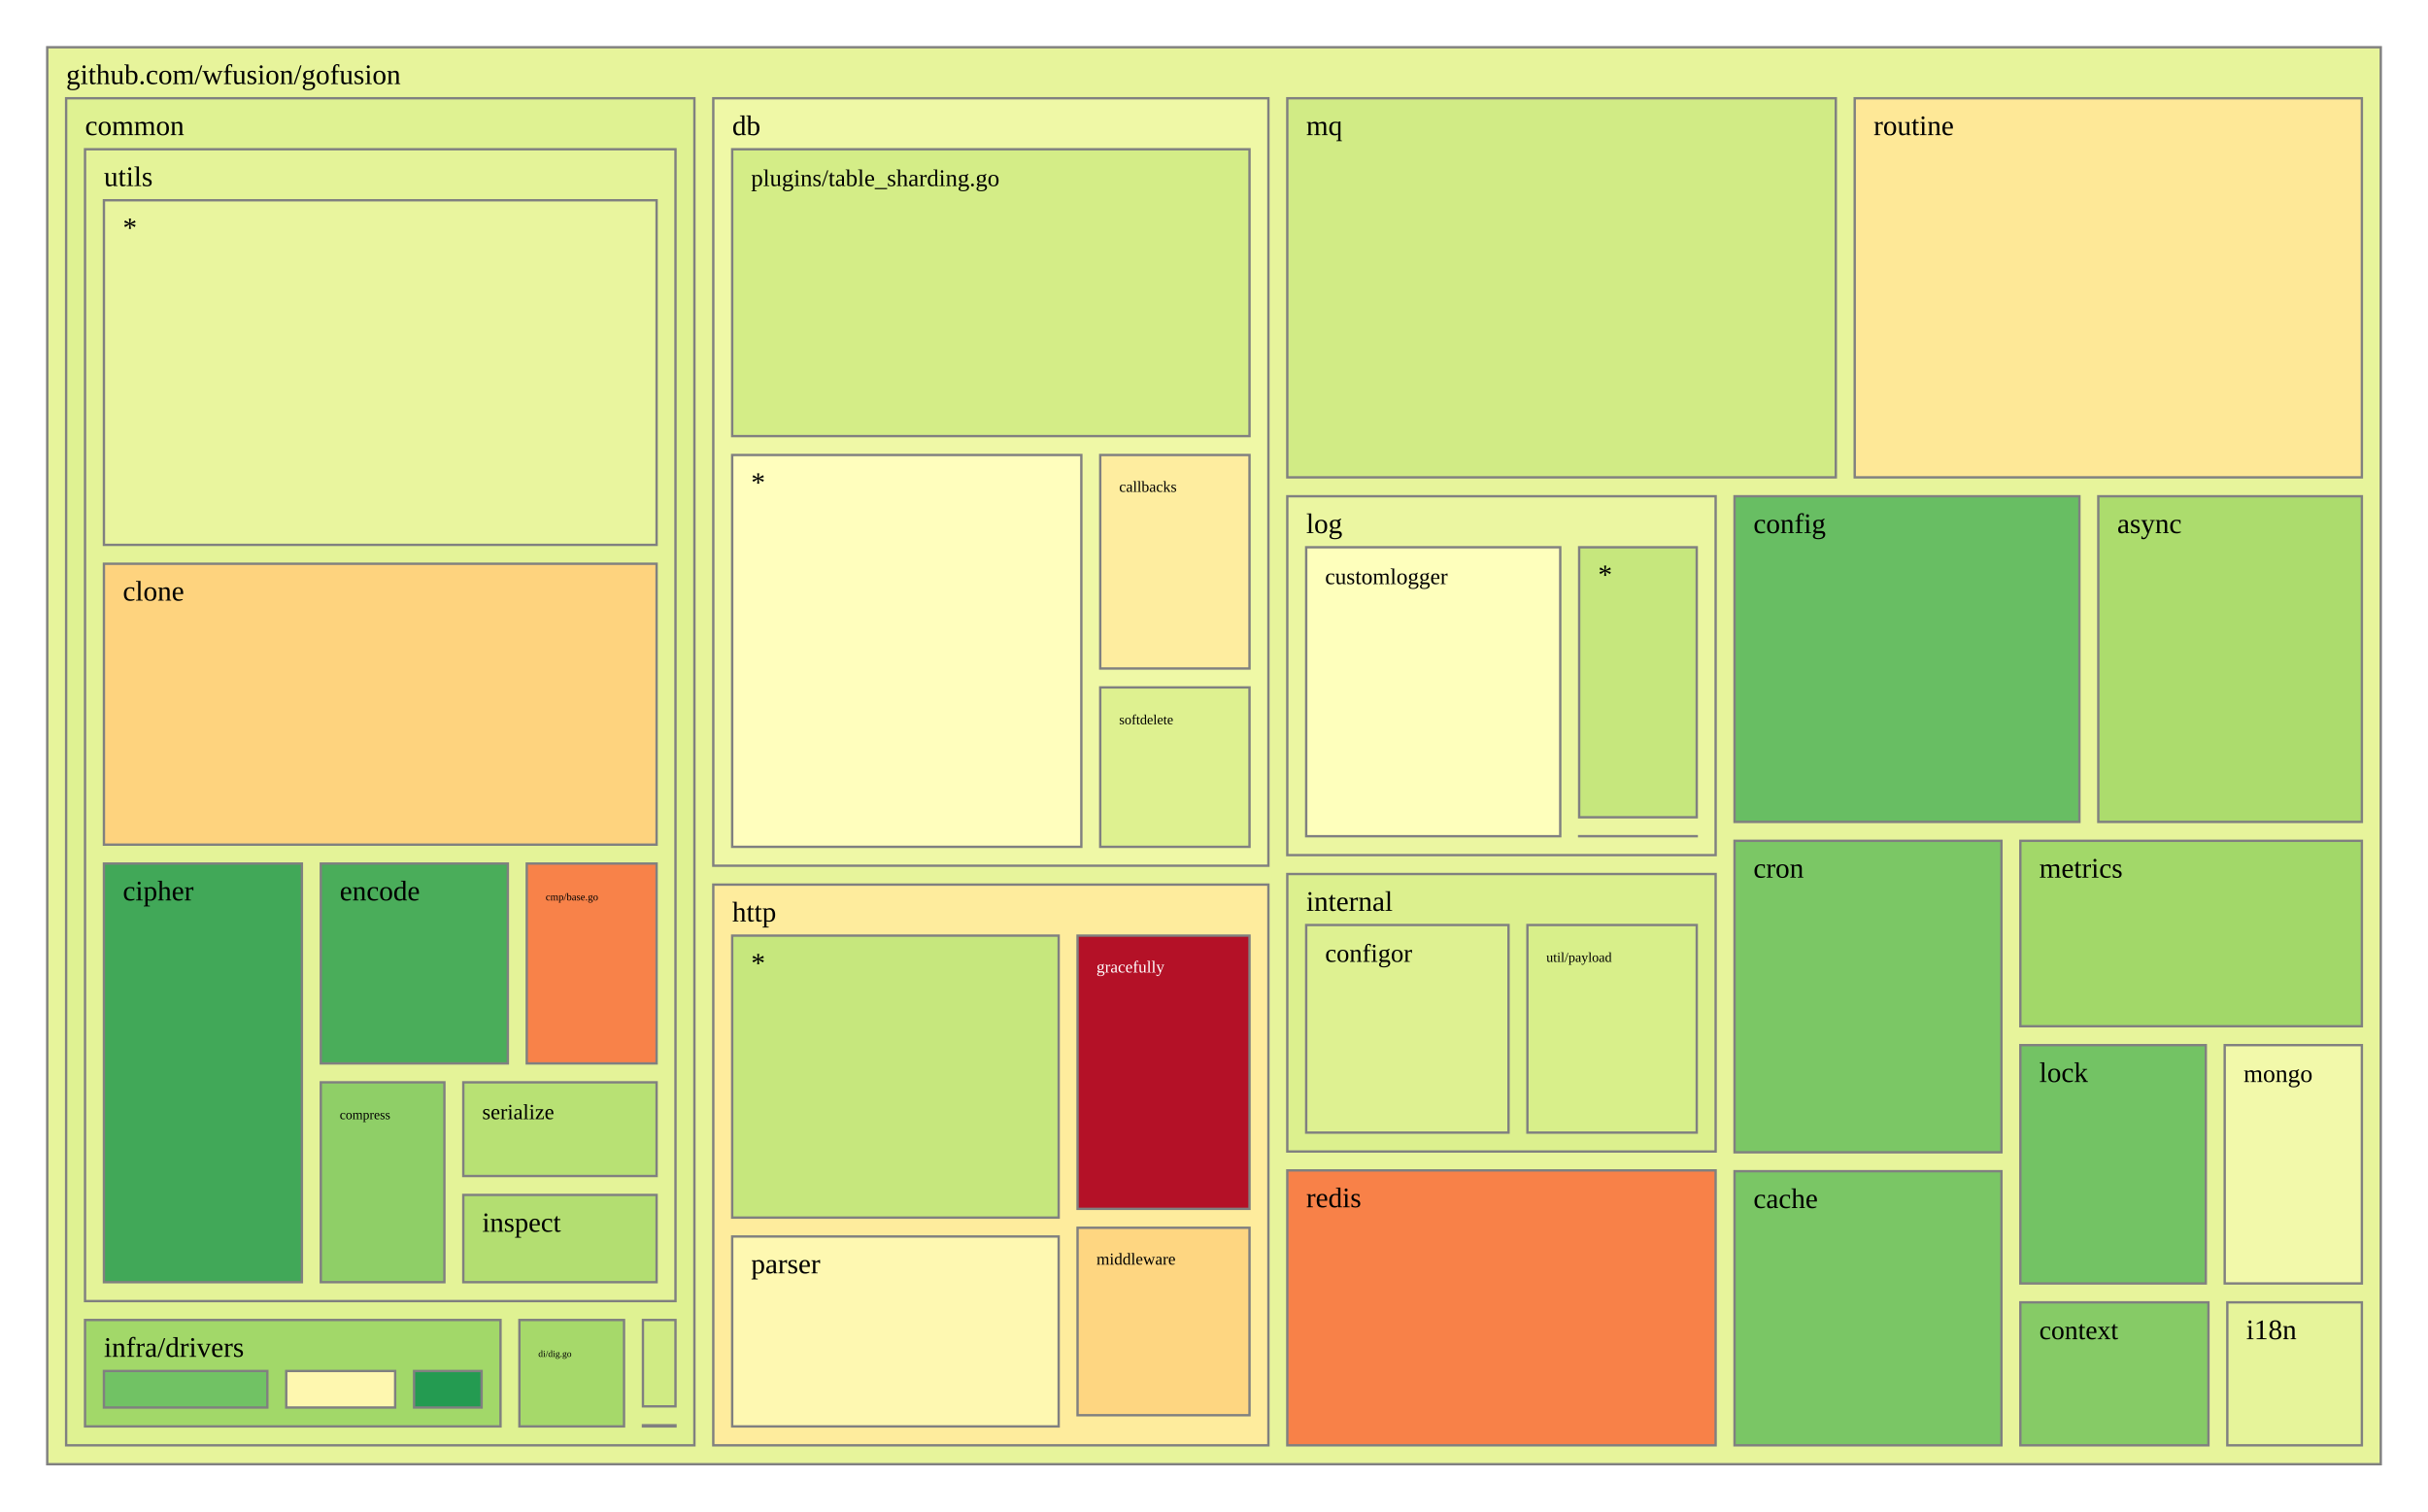
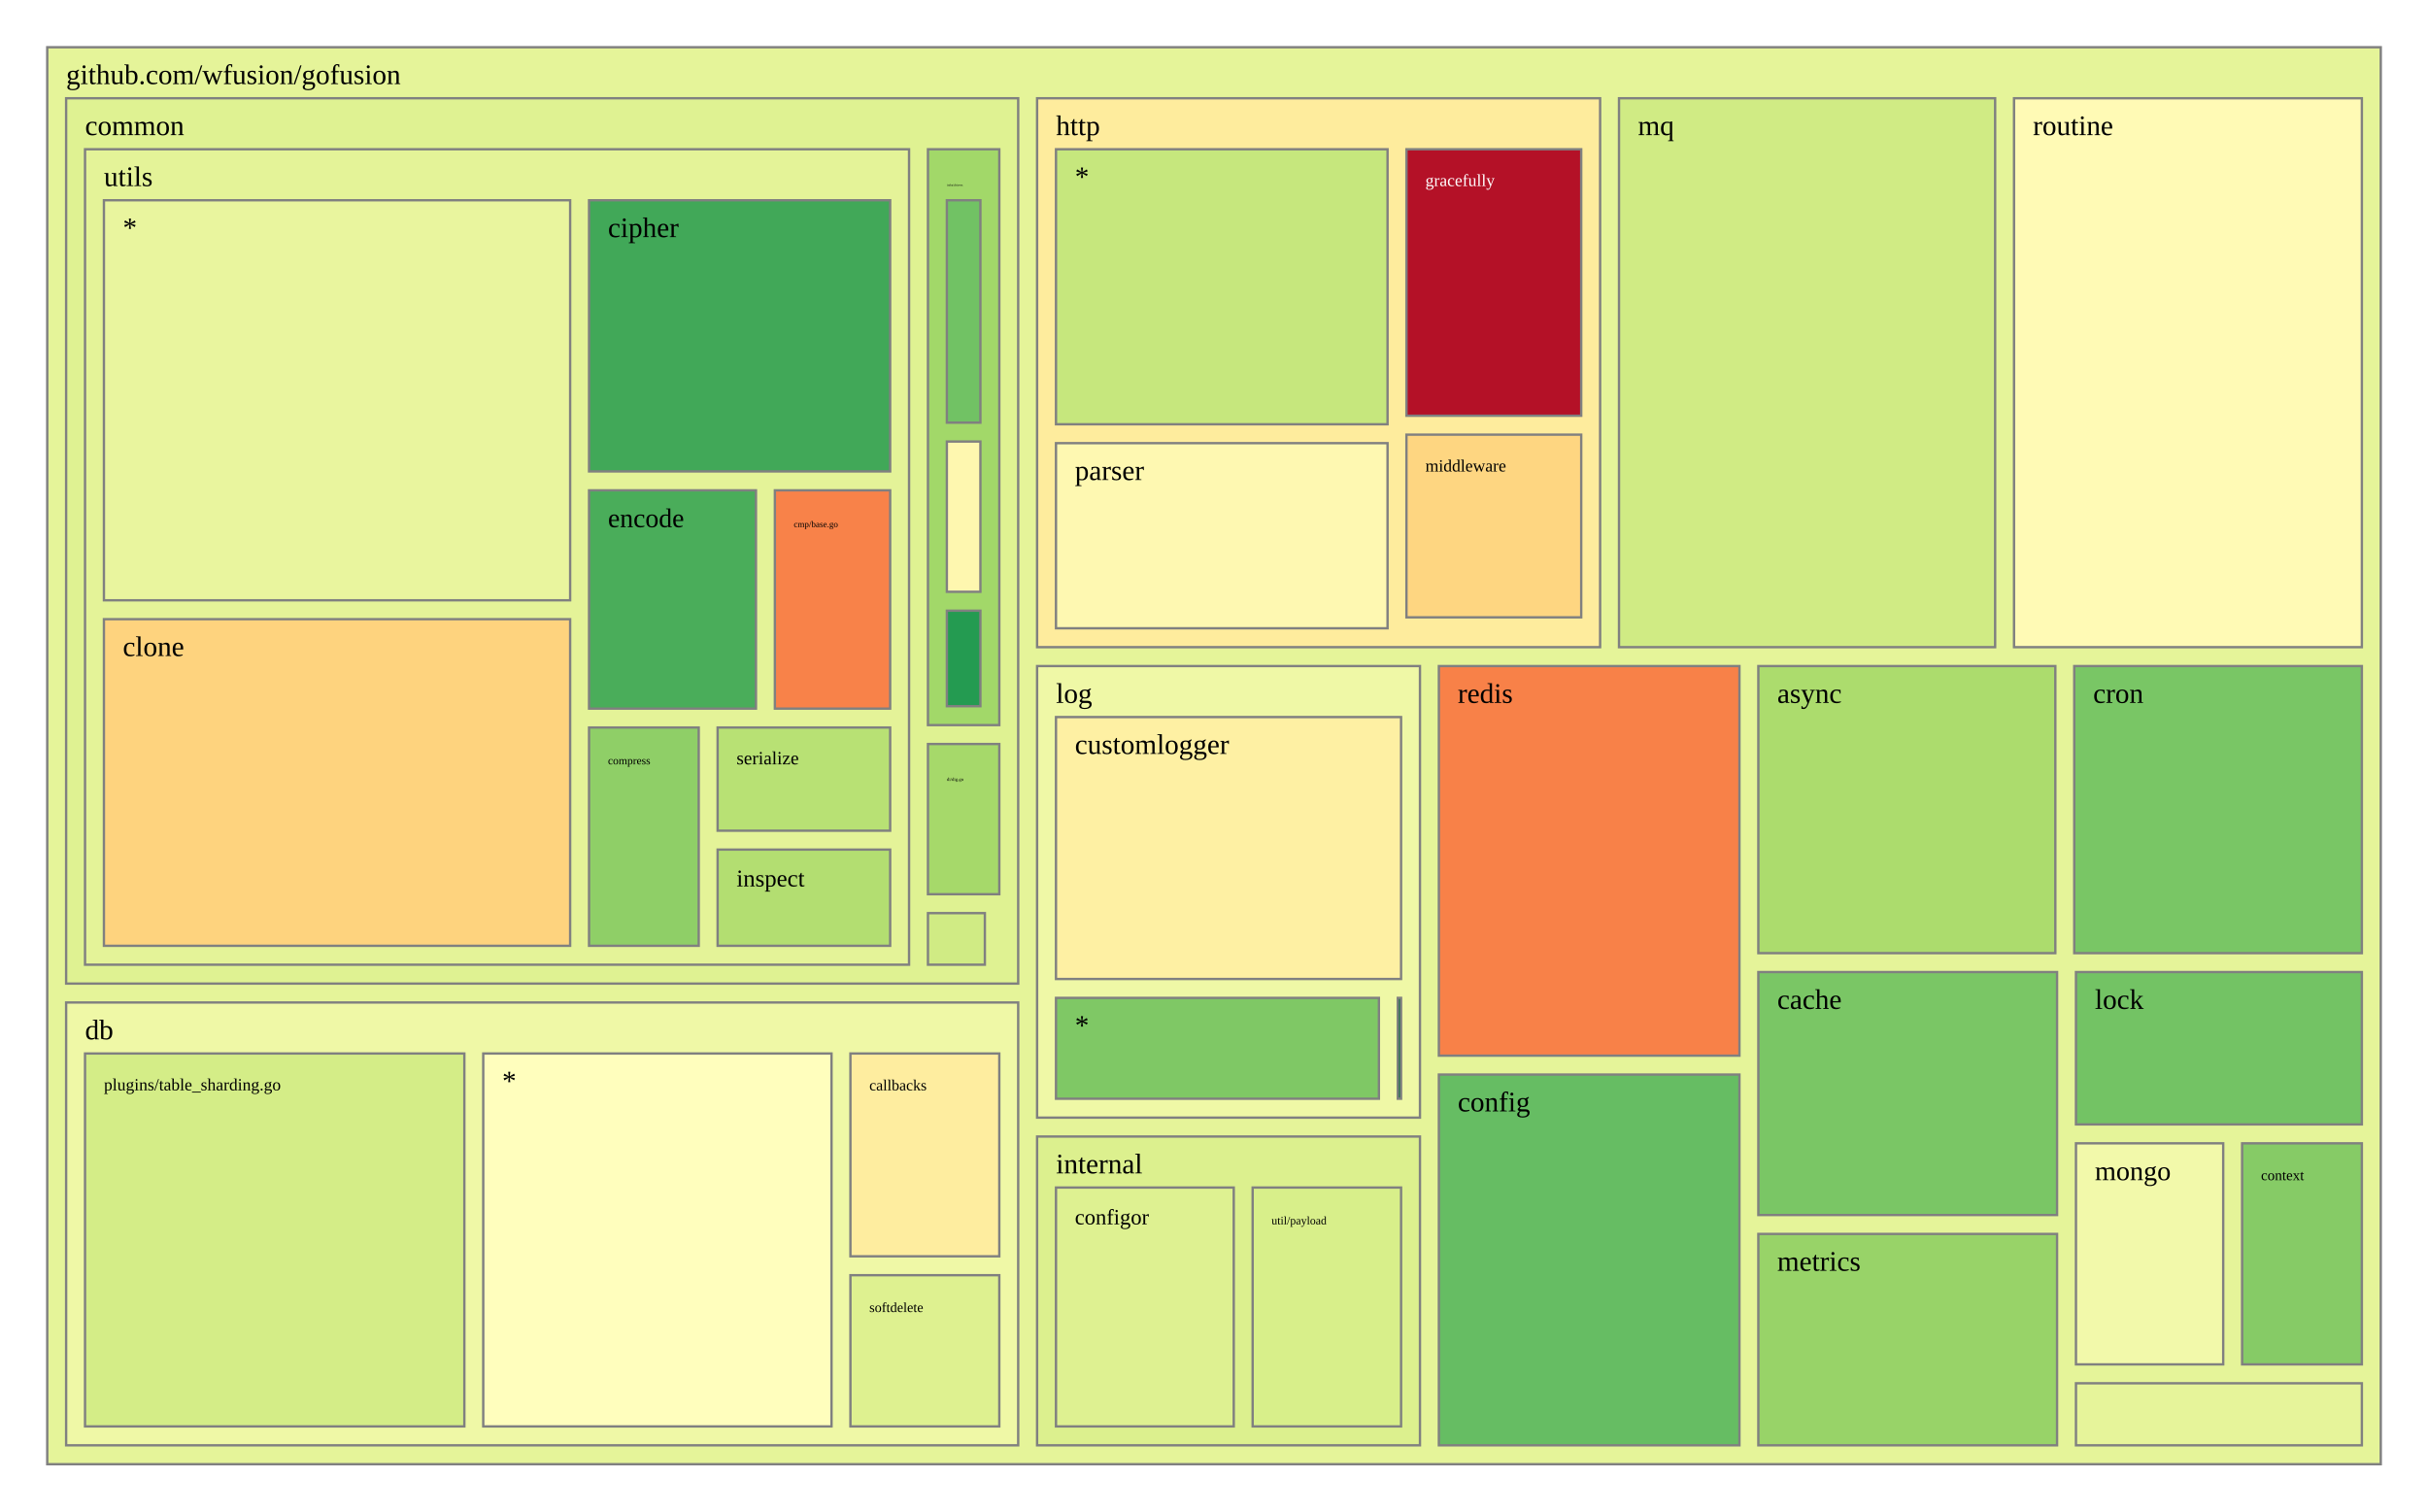
<svg xmlns="http://www.w3.org/2000/svg" viewBox="0 0 1028 640" style="background: white none repeat scroll 0% 0%;">
  <g>
-     <rect x="20" y="20" width="988" height="600" style="fill: rgba(231, 244, 155, 65535);opacity:1;fill-opacity:1;stroke:rgba(128,128,128,65535);stroke-width:1px;stroke-opacity:1;" />
+     <rect x="20" y="20" width="988" height="600" style="fill: rgba(229, 244, 153, 65535);opacity:1;fill-opacity:1;stroke:rgba(128,128,128,65535);stroke-width:1px;stroke-opacity:1;" />
    <text data-notex="1" text-anchor="start" transform="translate(28,35.6) scale(1)" style="font-family: Open Sans, verdana, arial, sans-serif !important; font-size: 12px; fill: rgb(0, 0, 0, 65535); fill-opacity: 1; white-space: pre;" data-math="N">github.com/wfusion/gofusion</text>
  </g>
  <g>
-     <rect x="888.406" y="210.132" width="111.594" height="137.895" style="fill: rgba(172, 220, 109, 65535);opacity:1;fill-opacity:1;stroke:rgba(128,128,128,65535);stroke-width:1px;stroke-opacity:1;" />
-     <text data-notex="1" text-anchor="start" transform="translate(896.4059,225.7323) scale(1)" style="font-family: Open Sans, verdana, arial, sans-serif !important; font-size: 12px; fill: rgb(0, 0, 0, 65535); fill-opacity: 1; white-space: pre;" data-math="N">async</text>
+     <rect x="744.47" y="282.035" width="125.75" height="121.566" style="fill: rgba(172, 220, 109, 65535);opacity:1;fill-opacity:1;stroke:rgba(128,128,128,65535);stroke-width:1px;stroke-opacity:1;" />
+     <text data-notex="1" text-anchor="start" transform="translate(752.4696,297.6351) scale(1)" style="font-family: Open Sans, verdana, arial, sans-serif !important; font-size: 12px; fill: rgb(0, 0, 0, 65535); fill-opacity: 1; white-space: pre;" data-math="N">async</text>
  </g>
  <g>
-     <rect x="734.389" y="495.928" width="113.017" height="116.072" style="fill: rgba(122, 198, 101, 65535);opacity:1;fill-opacity:1;stroke:rgba(128,128,128,65535);stroke-width:1px;stroke-opacity:1;" />
-     <text data-notex="1" text-anchor="start" transform="translate(742.3885,511.5284) scale(1)" style="font-family: Open Sans, verdana, arial, sans-serif !important; font-size: 12px; fill: rgb(0, 0, 0, 65535); fill-opacity: 1; white-space: pre;" data-math="N">cache</text>
+     <rect x="744.47" y="411.601" width="126.479" height="102.891" style="fill: rgba(122, 198, 101, 65535);opacity:1;fill-opacity:1;stroke:rgba(128,128,128,65535);stroke-width:1px;stroke-opacity:1;" />
+     <text data-notex="1" text-anchor="start" transform="translate(752.4696,427.2013) scale(1)" style="font-family: Open Sans, verdana, arial, sans-serif !important; font-size: 12px; fill: rgb(0, 0, 0, 65535); fill-opacity: 1; white-space: pre;" data-math="N">cache</text>
  </g>
  <g>
-     <rect x="28" y="41.6" width="266.003" height="570.4" style="fill: rgba(223, 242, 146, 65535);opacity:1;fill-opacity:1;stroke:rgba(128,128,128,65535);stroke-width:1px;stroke-opacity:1;" />
+     <rect x="28" y="41.6" width="403.097" height="374.89" style="fill: rgba(223, 242, 146, 65535);opacity:1;fill-opacity:1;stroke:rgba(128,128,128,65535);stroke-width:1px;stroke-opacity:1;" />
    <text data-notex="1" text-anchor="start" transform="translate(36,57.2) scale(1)" style="font-family: Open Sans, verdana, arial, sans-serif !important; font-size: 12px; fill: rgb(0, 0, 0, 65535); fill-opacity: 1; white-space: pre;" data-math="N">common</text>
  </g>
  <g>
-     <rect x="734.389" y="210.132" width="146.017" height="137.895" style="fill: rgba(104, 190, 99, 65535);opacity:1;fill-opacity:1;stroke:rgba(128,128,128,65535);stroke-width:1px;stroke-opacity:1;" />
-     <text data-notex="1" text-anchor="start" transform="translate(742.3885,225.7323) scale(1)" style="font-family: Open Sans, verdana, arial, sans-serif !important; font-size: 12px; fill: rgb(0, 0, 0, 65535); fill-opacity: 1; white-space: pre;" data-math="N">config</text>
+     <rect x="609.205" y="455.009" width="127.265" height="156.991" style="fill: rgba(102, 189, 99, 65535);opacity:1;fill-opacity:1;stroke:rgba(128,128,128,65535);stroke-width:1px;stroke-opacity:1;" />
+     <text data-notex="1" text-anchor="start" transform="translate(617.2048,470.6092) scale(1)" style="font-family: Open Sans, verdana, arial, sans-serif !important; font-size: 12px; fill: rgb(0, 0, 0, 65535); fill-opacity: 1; white-space: pre;" data-math="N">config</text>
  </g>
  <g>
-     <rect x="855.405" y="551.462" width="79.629" height="60.538" style="fill: rgba(134, 203, 102, 65535);opacity:1;fill-opacity:1;stroke:rgba(128,128,128,65535);stroke-width:1px;stroke-opacity:1;" />
-     <text data-notex="1" text-anchor="start" transform="translate(863.4052,567.062) scale(0.946855)" style="font-family: Open Sans, verdana, arial, sans-serif !important; font-size: 12px; fill: rgb(0, 0, 0, 65535); fill-opacity: 1; white-space: pre;" data-math="N">context</text>
+     <rect x="949.294" y="484.122" width="50.706" height="93.609" style="fill: rgba(134, 203, 102, 65535);opacity:1;fill-opacity:1;stroke:rgba(128,128,128,65535);stroke-width:1px;stroke-opacity:1;" />
+     <text data-notex="1" text-anchor="start" transform="translate(957.2945,499.7225) scale(0.516451)" style="font-family: Open Sans, verdana, arial, sans-serif !important; font-size: 12px; fill: rgb(0, 0, 0, 65535); fill-opacity: 1; white-space: pre;" data-math="N">context</text>
  </g>
  <g>
-     <rect x="734.389" y="356.027" width="113.017" height="131.901" style="fill: rgba(123, 199, 101, 65535);opacity:1;fill-opacity:1;stroke:rgba(128,128,128,65535);stroke-width:1px;stroke-opacity:1;" />
-     <text data-notex="1" text-anchor="start" transform="translate(742.3885,371.627) scale(1)" style="font-family: Open Sans, verdana, arial, sans-serif !important; font-size: 12px; fill: rgb(0, 0, 0, 65535); fill-opacity: 1; white-space: pre;" data-math="N">cron</text>
+     <rect x="878.219" y="282.035" width="121.781" height="121.566" style="fill: rgba(121, 198, 101, 65535);opacity:1;fill-opacity:1;stroke:rgba(128,128,128,65535);stroke-width:1px;stroke-opacity:1;" />
+     <text data-notex="1" text-anchor="start" transform="translate(886.2192,297.6351) scale(1)" style="font-family: Open Sans, verdana, arial, sans-serif !important; font-size: 12px; fill: rgb(0, 0, 0, 65535); fill-opacity: 1; white-space: pre;" data-math="N">cron</text>
  </g>
  <g>
-     <rect x="302.003" y="41.6" width="235.031" height="324.979" style="fill: rgba(239, 248, 166, 65535);opacity:1;fill-opacity:1;stroke:rgba(128,128,128,65535);stroke-width:1px;stroke-opacity:1;" />
-     <text data-notex="1" text-anchor="start" transform="translate(310.0026,57.2) scale(1)" style="font-family: Open Sans, verdana, arial, sans-serif !important; font-size: 12px; fill: rgb(0, 0, 0, 65535); fill-opacity: 1; white-space: pre;" data-math="N">db</text>
+     <rect x="28" y="424.49" width="403.097" height="187.51" style="fill: rgba(239, 248, 166, 65535);opacity:1;fill-opacity:1;stroke:rgba(128,128,128,65535);stroke-width:1px;stroke-opacity:1;" />
+     <text data-notex="1" text-anchor="start" transform="translate(36,440.0898) scale(1)" style="font-family: Open Sans, verdana, arial, sans-serif !important; font-size: 12px; fill: rgb(0, 0, 0, 65535); fill-opacity: 1; white-space: pre;" data-math="N">db</text>
  </g>
  <g>
-     <rect x="302.003" y="374.579" width="235.031" height="237.421" style="fill: rgba(254, 236, 157, 65535);opacity:1;fill-opacity:1;stroke:rgba(128,128,128,65535);stroke-width:1px;stroke-opacity:1;" />
-     <text data-notex="1" text-anchor="start" transform="translate(310.0026,390.1794) scale(1)" style="font-family: Open Sans, verdana, arial, sans-serif !important; font-size: 12px; fill: rgb(0, 0, 0, 65535); fill-opacity: 1; white-space: pre;" data-math="N">http</text>
+     <rect x="439.097" y="41.6" width="238.382" height="232.435" style="fill: rgba(254, 236, 157, 65535);opacity:1;fill-opacity:1;stroke:rgba(128,128,128,65535);stroke-width:1px;stroke-opacity:1;" />
+     <text data-notex="1" text-anchor="start" transform="translate(447.0968,57.2) scale(1)" style="font-family: Open Sans, verdana, arial, sans-serif !important; font-size: 12px; fill: rgb(0, 0, 0, 65535); fill-opacity: 1; white-space: pre;" data-math="N">http</text>
  </g>
  <g>
-     <rect x="943.034" y="551.462" width="56.966" height="60.538" style="fill: rgba(230, 244, 154, 65535);opacity:1;fill-opacity:1;stroke:rgba(128,128,128,65535);stroke-width:1px;stroke-opacity:1;" />
-     <text data-notex="1" text-anchor="start" transform="translate(951.0339,567.062) scale(1)" style="font-family: Open Sans, verdana, arial, sans-serif !important; font-size: 12px; fill: rgb(0, 0, 0, 65535); fill-opacity: 1; white-space: pre;" data-math="N">i18n</text>
+     <rect x="878.949" y="585.732" width="121.051" height="26.268" style="fill: rgba(230, 244, 154, 65535);opacity:1;fill-opacity:1;stroke:rgba(128,128,128,65535);stroke-width:1px;stroke-opacity:1;" />
  </g>
  <g>
-     <rect x="545.033" y="370.087" width="181.355" height="117.503" style="fill: rgba(220, 240, 142, 65535);opacity:1;fill-opacity:1;stroke:rgba(128,128,128,65535);stroke-width:1px;stroke-opacity:1;" />
-     <text data-notex="1" text-anchor="start" transform="translate(553.0332,385.6873) scale(1)" style="font-family: Open Sans, verdana, arial, sans-serif !important; font-size: 12px; fill: rgb(0, 0, 0, 65535); fill-opacity: 1; white-space: pre;" data-math="N">internal</text>
+     <rect x="439.097" y="481.247" width="162.108" height="130.753" style="fill: rgba(220, 240, 142, 65535);opacity:1;fill-opacity:1;stroke:rgba(128,128,128,65535);stroke-width:1px;stroke-opacity:1;" />
+     <text data-notex="1" text-anchor="start" transform="translate(447.0968,496.847) scale(1)" style="font-family: Open Sans, verdana, arial, sans-serif !important; font-size: 12px; fill: rgb(0, 0, 0, 65535); fill-opacity: 1; white-space: pre;" data-math="N">internal</text>
  </g>
  <g>
-     <rect x="855.405" y="442.548" width="78.518" height="100.914" style="fill: rgba(115, 195, 100, 65535);opacity:1;fill-opacity:1;stroke:rgba(128,128,128,65535);stroke-width:1px;stroke-opacity:1;" />
-     <text data-notex="1" text-anchor="start" transform="translate(863.4052,458.1477) scale(1)" style="font-family: Open Sans, verdana, arial, sans-serif !important; font-size: 12px; fill: rgb(0, 0, 0, 65535); fill-opacity: 1; white-space: pre;" data-math="N">lock</text>
+     <rect x="878.949" y="411.601" width="121.051" height="64.521" style="fill: rgba(115, 195, 100, 65535);opacity:1;fill-opacity:1;stroke:rgba(128,128,128,65535);stroke-width:1px;stroke-opacity:1;" />
+     <text data-notex="1" text-anchor="start" transform="translate(886.949,427.2013) scale(1)" style="font-family: Open Sans, verdana, arial, sans-serif !important; font-size: 12px; fill: rgb(0, 0, 0, 65535); fill-opacity: 1; white-space: pre;" data-math="N">lock</text>
  </g>
  <g>
-     <rect x="545.033" y="210.132" width="181.355" height="151.955" style="fill: rgba(235, 246, 161, 65535);opacity:1;fill-opacity:1;stroke:rgba(128,128,128,65535);stroke-width:1px;stroke-opacity:1;" />
-     <text data-notex="1" text-anchor="start" transform="translate(553.0332,225.7323) scale(1)" style="font-family: Open Sans, verdana, arial, sans-serif !important; font-size: 12px; fill: rgb(0, 0, 0, 65535); fill-opacity: 1; white-space: pre;" data-math="N">log</text>
+     <rect x="439.097" y="282.035" width="162.108" height="191.212" style="fill: rgba(239, 248, 166, 65535);opacity:1;fill-opacity:1;stroke:rgba(128,128,128,65535);stroke-width:1px;stroke-opacity:1;" />
+     <text data-notex="1" text-anchor="start" transform="translate(447.0968,297.6351) scale(1)" style="font-family: Open Sans, verdana, arial, sans-serif !important; font-size: 12px; fill: rgb(0, 0, 0, 65535); fill-opacity: 1; white-space: pre;" data-math="N">log</text>
  </g>
  <g>
-     <rect x="855.405" y="356.027" width="144.595" height="78.521" style="fill: rgba(162, 216, 105, 65535);opacity:1;fill-opacity:1;stroke:rgba(128,128,128,65535);stroke-width:1px;stroke-opacity:1;" />
-     <text data-notex="1" text-anchor="start" transform="translate(863.4052,371.627) scale(1)" style="font-family: Open Sans, verdana, arial, sans-serif !important; font-size: 12px; fill: rgb(0, 0, 0, 65535); fill-opacity: 1; white-space: pre;" data-math="N">metrics</text>
+     <rect x="744.47" y="522.492" width="126.479" height="89.508" style="fill: rgba(152, 211, 104, 65535);opacity:1;fill-opacity:1;stroke:rgba(128,128,128,65535);stroke-width:1px;stroke-opacity:1;" />
+     <text data-notex="1" text-anchor="start" transform="translate(752.4696,538.0924) scale(1)" style="font-family: Open Sans, verdana, arial, sans-serif !important; font-size: 12px; fill: rgb(0, 0, 0, 65535); fill-opacity: 1; white-space: pre;" data-math="N">metrics</text>
  </g>
  <g>
-     <rect x="941.923" y="442.548" width="58.077" height="100.914" style="fill: rgba(242, 249, 170, 65535);opacity:1;fill-opacity:1;stroke:rgba(128,128,128,65535);stroke-width:1px;stroke-opacity:1;" />
-     <text data-notex="1" text-anchor="start" transform="translate(949.9231,458.1477) scale(0.876601)" style="font-family: Open Sans, verdana, arial, sans-serif !important; font-size: 12px; fill: rgb(0, 0, 0, 65535); fill-opacity: 1; white-space: pre;" data-math="N">mongo</text>
+     <rect x="878.949" y="484.122" width="62.345" height="93.609" style="fill: rgba(242, 249, 170, 65535);opacity:1;fill-opacity:1;stroke:rgba(128,128,128,65535);stroke-width:1px;stroke-opacity:1;" />
+     <text data-notex="1" text-anchor="start" transform="translate(886.949,499.7225) scale(0.96553)" style="font-family: Open Sans, verdana, arial, sans-serif !important; font-size: 12px; fill: rgb(0, 0, 0, 65535); fill-opacity: 1; white-space: pre;" data-math="N">mongo</text>
  </g>
  <g>
-     <rect x="545.033" y="41.6" width="232.239" height="160.532" style="fill: rgba(209, 235, 133, 65535);opacity:1;fill-opacity:1;stroke:rgba(128,128,128,65535);stroke-width:1px;stroke-opacity:1;" />
-     <text data-notex="1" text-anchor="start" transform="translate(553.0332,57.2) scale(1)" style="font-family: Open Sans, verdana, arial, sans-serif !important; font-size: 12px; fill: rgb(0, 0, 0, 65535); fill-opacity: 1; white-space: pre;" data-math="N">mq</text>
+     <rect x="685.479" y="41.6" width="159.249" height="232.435" style="fill: rgba(208, 235, 132, 65535);opacity:1;fill-opacity:1;stroke:rgba(128,128,128,65535);stroke-width:1px;stroke-opacity:1;" />
+     <text data-notex="1" text-anchor="start" transform="translate(693.4789,57.2) scale(1)" style="font-family: Open Sans, verdana, arial, sans-serif !important; font-size: 12px; fill: rgb(0, 0, 0, 65535); fill-opacity: 1; white-space: pre;" data-math="N">mq</text>
  </g>
  <g>
-     <rect x="545.033" y="495.591" width="181.355" height="116.409" style="fill: rgba(248, 129, 72, 65535);opacity:1;fill-opacity:1;stroke:rgba(128,128,128,65535);stroke-width:1px;stroke-opacity:1;" />
-     <text data-notex="1" text-anchor="start" transform="translate(553.0332,511.1905) scale(1)" style="font-family: Open Sans, verdana, arial, sans-serif !important; font-size: 12px; fill: rgb(0, 0, 0, 65535); fill-opacity: 1; white-space: pre;" data-math="N">redis</text>
+     <rect x="609.205" y="282.035" width="127.265" height="164.974" style="fill: rgba(248, 129, 72, 65535);opacity:1;fill-opacity:1;stroke:rgba(128,128,128,65535);stroke-width:1px;stroke-opacity:1;" />
+     <text data-notex="1" text-anchor="start" transform="translate(617.2048,297.6351) scale(1)" style="font-family: Open Sans, verdana, arial, sans-serif !important; font-size: 12px; fill: rgb(0, 0, 0, 65535); fill-opacity: 1; white-space: pre;" data-math="N">redis</text>
  </g>
  <g>
-     <rect x="785.272" y="41.6" width="214.728" height="160.532" style="fill: rgba(254, 232, 151, 65535);opacity:1;fill-opacity:1;stroke:rgba(128,128,128,65535);stroke-width:1px;stroke-opacity:1;" />
-     <text data-notex="1" text-anchor="start" transform="translate(793.2721,57.2) scale(1)" style="font-family: Open Sans, verdana, arial, sans-serif !important; font-size: 12px; fill: rgb(0, 0, 0, 65535); fill-opacity: 1; white-space: pre;" data-math="N">routine</text>
+     <rect x="852.728" y="41.6" width="147.272" height="232.435" style="fill: rgba(255, 250, 181, 65535);opacity:1;fill-opacity:1;stroke:rgba(128,128,128,65535);stroke-width:1px;stroke-opacity:1;" />
+     <text data-notex="1" text-anchor="start" transform="translate(860.7279,57.2) scale(1)" style="font-family: Open Sans, verdana, arial, sans-serif !important; font-size: 12px; fill: rgb(0, 0, 0, 65535); fill-opacity: 1; white-space: pre;" data-math="N">routine</text>
  </g>
  <g>
-     <rect x="272.212" y="603.509" width="13.791" height="0.491" style="fill: rgba(165, 0, 38, 65535);opacity:1;fill-opacity:1;stroke:rgba(128,128,128,65535);stroke-width:1px;stroke-opacity:1;" />
+     <rect x="392.891" y="315.038" width="30.206" height="63.613" style="fill: rgba(166, 217, 106, 65535);opacity:1;fill-opacity:1;stroke:rgba(128,128,128,65535);stroke-width:1px;stroke-opacity:1;" />
+     <text data-notex="1" text-anchor="start" transform="translate(400.8908,330.6383) scale(0.164422)" style="font-family: Open Sans, verdana, arial, sans-serif !important; font-size: 12px; fill: rgb(0, 0, 0, 65535); fill-opacity: 1; white-space: pre;" data-math="N">di/dig.go</text>
  </g>
  <g>
-     <rect x="219.914" y="558.931" width="44.298" height="45.069" style="fill: rgba(166, 217, 106, 65535);opacity:1;fill-opacity:1;stroke:rgba(128,128,128,65535);stroke-width:1px;stroke-opacity:1;" />
-     <text data-notex="1" text-anchor="start" transform="translate(227.914,574.5308) scale(0.327521)" style="font-family: Open Sans, verdana, arial, sans-serif !important; font-size: 12px; fill: rgb(0, 0, 0, 65535); fill-opacity: 1; white-space: pre;" data-math="N">di/dig.go</text>
+     <rect x="392.891" y="386.651" width="24.093" height="21.839" style="fill: rgba(208, 235, 132, 65535);opacity:1;fill-opacity:1;stroke:rgba(128,128,128,65535);stroke-width:1px;stroke-opacity:1;" />
  </g>
  <g>
-     <rect x="272.212" y="558.931" width="13.791" height="36.578" style="fill: rgba(208, 235, 132, 65535);opacity:1;fill-opacity:1;stroke:rgba(128,128,128,65535);stroke-width:1px;stroke-opacity:1;" />
+     <rect x="392.891" y="63.2" width="30.206" height="243.838" style="fill: rgba(162, 216, 105, 65535);opacity:1;fill-opacity:1;stroke:rgba(128,128,128,65535);stroke-width:1px;stroke-opacity:1;" />
+     <text data-notex="1" text-anchor="start" transform="translate(400.8908,78.8) scale(0.11383)" style="font-family: Open Sans, verdana, arial, sans-serif !important; font-size: 12px; fill: rgb(0, 0, 0, 65535); fill-opacity: 1; white-space: pre;" data-math="N">infra/drivers</text>
  </g>
  <g>
-     <rect x="36" y="558.931" width="175.914" height="45.069" style="fill: rgba(162, 216, 105, 65535);opacity:1;fill-opacity:1;stroke:rgba(128,128,128,65535);stroke-width:1px;stroke-opacity:1;" />
-     <text data-notex="1" text-anchor="start" transform="translate(44,574.5308) scale(1)" style="font-family: Open Sans, verdana, arial, sans-serif !important; font-size: 12px; fill: rgb(0, 0, 0, 65535); fill-opacity: 1; white-space: pre;" data-math="N">infra/drivers</text>
-   </g>
-   <g>
-     <rect x="36" y="63.2" width="250.003" height="487.731" style="fill: rgba(228, 243, 152, 65535);opacity:1;fill-opacity:1;stroke:rgba(128,128,128,65535);stroke-width:1px;stroke-opacity:1;" />
+     <rect x="36" y="63.2" width="348.891" height="345.29" style="fill: rgba(228, 243, 152, 65535);opacity:1;fill-opacity:1;stroke:rgba(128,128,128,65535);stroke-width:1px;stroke-opacity:1;" />
    <text data-notex="1" text-anchor="start" transform="translate(44,78.8) scale(1)" style="font-family: Open Sans, verdana, arial, sans-serif !important; font-size: 12px; fill: rgb(0, 0, 0, 65535); fill-opacity: 1; white-space: pre;" data-math="N">utils</text>
  </g>
  <g>
-     <rect x="465.833" y="192.665" width="63.2" height="90.407" style="fill: rgba(254, 237, 159, 65535);opacity:1;fill-opacity:1;stroke:rgba(128,128,128,65535);stroke-width:1px;stroke-opacity:1;" />
-     <text data-notex="1" text-anchor="start" transform="translate(473.8328,208.2652) scale(0.546302)" style="font-family: Open Sans, verdana, arial, sans-serif !important; font-size: 12px; fill: rgb(0, 0, 0, 65535); fill-opacity: 1; white-space: pre;" data-math="N">callbacks</text>
+     <rect x="360.065" y="446.09" width="63.031" height="85.878" style="fill: rgba(254, 237, 159, 65535);opacity:1;fill-opacity:1;stroke:rgba(128,128,128,65535);stroke-width:1px;stroke-opacity:1;" />
+     <text data-notex="1" text-anchor="start" transform="translate(368.0653,461.6898) scale(0.544346)" style="font-family: Open Sans, verdana, arial, sans-serif !important; font-size: 12px; fill: rgb(0, 0, 0, 65535); fill-opacity: 1; white-space: pre;" data-math="N">callbacks</text>
  </g>
  <g>
-     <rect x="310.003" y="63.2" width="219.031" height="121.465" style="fill: rgba(212, 237, 135, 65535);opacity:1;fill-opacity:1;stroke:rgba(128,128,128,65535);stroke-width:1px;stroke-opacity:1;" />
-     <text data-notex="1" text-anchor="start" transform="translate(318.0026,78.8) scale(0.845961)" style="font-family: Open Sans, verdana, arial, sans-serif !important; font-size: 12px; fill: rgb(0, 0, 0, 65535); fill-opacity: 1; white-space: pre;" data-math="N">plugins/table_sharding.go</text>
+     <rect x="36" y="446.09" width="160.605" height="157.91" style="fill: rgba(212, 237, 135, 65535);opacity:1;fill-opacity:1;stroke:rgba(128,128,128,65535);stroke-width:1px;stroke-opacity:1;" />
+     <text data-notex="1" text-anchor="start" transform="translate(44,461.6898) scale(0.602521)" style="font-family: Open Sans, verdana, arial, sans-serif !important; font-size: 12px; fill: rgb(0, 0, 0, 65535); fill-opacity: 1; white-space: pre;" data-math="N">plugins/table_sharding.go</text>
  </g>
  <g>
-     <rect x="465.833" y="291.072" width="63.2" height="67.507" style="fill: rgba(222, 241, 144, 65535);opacity:1;fill-opacity:1;stroke:rgba(128,128,128,65535);stroke-width:1px;stroke-opacity:1;" />
-     <text data-notex="1" text-anchor="start" transform="translate(473.8328,306.6722) scale(0.491672)" style="font-family: Open Sans, verdana, arial, sans-serif !important; font-size: 12px; fill: rgb(0, 0, 0, 65535); fill-opacity: 1; white-space: pre;" data-math="N">softdelete</text>
+     <rect x="360.065" y="539.968" width="63.031" height="64.032" style="fill: rgba(222, 241, 144, 65535);opacity:1;fill-opacity:1;stroke:rgba(128,128,128,65535);stroke-width:1px;stroke-opacity:1;" />
+     <text data-notex="1" text-anchor="start" transform="translate(368.0653,555.5678) scale(0.489911)" style="font-family: Open Sans, verdana, arial, sans-serif !important; font-size: 12px; fill: rgb(0, 0, 0, 65535); fill-opacity: 1; white-space: pre;" data-math="N">softdelete</text>
  </g>
  <g>
-     <rect x="310.003" y="192.665" width="147.83" height="165.914" style="fill: rgba(255, 254, 189, 65535);opacity:1;fill-opacity:1;stroke:rgba(128,128,128,65535);stroke-width:1px;stroke-opacity:1;" />
-     <text data-notex="1" text-anchor="start" transform="translate(318.0026,208.2652) scale(1)" style="font-family: Open Sans, verdana, arial, sans-serif !important; font-size: 12px; fill: rgb(0, 0, 0, 65535); fill-opacity: 1; white-space: pre;" data-math="N">*</text>
+     <rect x="204.605" y="446.09" width="147.46" height="157.91" style="fill: rgba(255, 254, 189, 65535);opacity:1;fill-opacity:1;stroke:rgba(128,128,128,65535);stroke-width:1px;stroke-opacity:1;" />
+     <text data-notex="1" text-anchor="start" transform="translate(212.605,461.6898) scale(1)" style="font-family: Open Sans, verdana, arial, sans-serif !important; font-size: 12px; fill: rgb(0, 0, 0, 65535); fill-opacity: 1; white-space: pre;" data-math="N">*</text>
  </g>
  <g>
-     <rect x="456.232" y="396.179" width="72.801" height="115.702" style="fill: rgba(180, 17, 39, 65535);opacity:1;fill-opacity:1;stroke:rgba(128,128,128,65535);stroke-width:1px;stroke-opacity:1;" />
-     <text data-notex="1" text-anchor="start" transform="translate(464.2324,411.7794) scale(0.591676)" style="font-family: Open Sans, verdana, arial, sans-serif !important; font-size: 12px; fill: rgb(255, 255, 255, 65535); fill-opacity: 1; white-space: pre;" data-math="N">gracefully</text>
+     <rect x="595.485" y="63.2" width="73.994" height="112.844" style="fill: rgba(180, 17, 39, 65535);opacity:1;fill-opacity:1;stroke:rgba(128,128,128,65535);stroke-width:1px;stroke-opacity:1;" />
+     <text data-notex="1" text-anchor="start" transform="translate(603.4853,78.8) scale(0.6041)" style="font-family: Open Sans, verdana, arial, sans-serif !important; font-size: 12px; fill: rgb(255, 255, 255, 65535); fill-opacity: 1; white-space: pre;" data-math="N">gracefully</text>
  </g>
  <g>
-     <rect x="456.232" y="519.881" width="72.801" height="79.381" style="fill: rgba(254, 214, 129, 65535);opacity:1;fill-opacity:1;stroke:rgba(128,128,128,65535);stroke-width:1px;stroke-opacity:1;" />
-     <text data-notex="1" text-anchor="start" transform="translate(464.2324,535.4815) scale(0.591676)" style="font-family: Open Sans, verdana, arial, sans-serif !important; font-size: 12px; fill: rgb(0, 0, 0, 65535); fill-opacity: 1; white-space: pre;" data-math="N">middleware</text>
+     <rect x="595.485" y="184.044" width="73.994" height="77.362" style="fill: rgba(254, 214, 129, 65535);opacity:1;fill-opacity:1;stroke:rgba(128,128,128,65535);stroke-width:1px;stroke-opacity:1;" />
+     <text data-notex="1" text-anchor="start" transform="translate(603.4853,199.6445) scale(0.6041)" style="font-family: Open Sans, verdana, arial, sans-serif !important; font-size: 12px; fill: rgb(0, 0, 0, 65535); fill-opacity: 1; white-space: pre;" data-math="N">middleware</text>
  </g>
  <g>
-     <rect x="310.003" y="523.578" width="138.23" height="80.422" style="fill: rgba(254, 248, 177, 65535);opacity:1;fill-opacity:1;stroke:rgba(128,128,128,65535);stroke-width:1px;stroke-opacity:1;" />
-     <text data-notex="1" text-anchor="start" transform="translate(318.0026,539.1776) scale(1)" style="font-family: Open Sans, verdana, arial, sans-serif !important; font-size: 12px; fill: rgb(0, 0, 0, 65535); fill-opacity: 1; white-space: pre;" data-math="N">parser</text>
+     <rect x="447.097" y="187.655" width="140.388" height="78.38" style="fill: rgba(254, 248, 177, 65535);opacity:1;fill-opacity:1;stroke:rgba(128,128,128,65535);stroke-width:1px;stroke-opacity:1;" />
+     <text data-notex="1" text-anchor="start" transform="translate(455.0968,203.2552) scale(1)" style="font-family: Open Sans, verdana, arial, sans-serif !important; font-size: 12px; fill: rgb(0, 0, 0, 65535); fill-opacity: 1; white-space: pre;" data-math="N">parser</text>
  </g>
  <g>
-     <rect x="310.003" y="396.179" width="138.23" height="119.398" style="fill: rgba(198, 231, 125, 65535);opacity:1;fill-opacity:1;stroke:rgba(128,128,128,65535);stroke-width:1px;stroke-opacity:1;" />
-     <text data-notex="1" text-anchor="start" transform="translate(318.0026,411.7794) scale(1)" style="font-family: Open Sans, verdana, arial, sans-serif !important; font-size: 12px; fill: rgb(0, 0, 0, 65535); fill-opacity: 1; white-space: pre;" data-math="N">*</text>
+     <rect x="447.097" y="63.2" width="140.388" height="116.455" style="fill: rgba(198, 231, 125, 65535);opacity:1;fill-opacity:1;stroke:rgba(128,128,128,65535);stroke-width:1px;stroke-opacity:1;" />
+     <text data-notex="1" text-anchor="start" transform="translate(455.0968,78.8) scale(1)" style="font-family: Open Sans, verdana, arial, sans-serif !important; font-size: 12px; fill: rgb(0, 0, 0, 65535); fill-opacity: 1; white-space: pre;" data-math="N">*</text>
  </g>
  <g>
-     <rect x="553.033" y="391.687" width="85.665" height="87.903" style="fill: rgba(222, 241, 145, 65535);opacity:1;fill-opacity:1;stroke:rgba(128,128,128,65535);stroke-width:1px;stroke-opacity:1;" />
-     <text data-notex="1" text-anchor="start" transform="translate(561.0332,407.2873) scale(0.907093)" style="font-family: Open Sans, verdana, arial, sans-serif !important; font-size: 12px; fill: rgb(0, 0, 0, 65535); fill-opacity: 1; white-space: pre;" data-math="N">configor</text>
+     <rect x="447.097" y="502.847" width="75.265" height="101.153" style="fill: rgba(222, 241, 145, 65535);opacity:1;fill-opacity:1;stroke:rgba(128,128,128,65535);stroke-width:1px;stroke-opacity:1;" />
+     <text data-notex="1" text-anchor="start" transform="translate(455.0968,518.447) scale(0.771684)" style="font-family: Open Sans, verdana, arial, sans-serif !important; font-size: 12px; fill: rgb(0, 0, 0, 65535); fill-opacity: 1; white-space: pre;" data-math="N">configor</text>
  </g>
  <g>
-     <rect x="646.698" y="391.687" width="71.691" height="87.903" style="fill: rgba(216, 239, 138, 65535);opacity:1;fill-opacity:1;stroke:rgba(128,128,128,65535);stroke-width:1px;stroke-opacity:1;" />
-     <text data-notex="1" text-anchor="start" transform="translate(654.698,407.2873) scale(0.483425)" style="font-family: Open Sans, verdana, arial, sans-serif !important; font-size: 12px; fill: rgb(0, 0, 0, 65535); fill-opacity: 1; white-space: pre;" data-math="N">util/payload</text>
+     <rect x="530.362" y="502.847" width="62.843" height="101.153" style="fill: rgba(216, 239, 138, 65535);opacity:1;fill-opacity:1;stroke:rgba(128,128,128,65535);stroke-width:1px;stroke-opacity:1;" />
+     <text data-notex="1" text-anchor="start" transform="translate(538.3621,518.447) scale(0.40662)" style="font-family: Open Sans, verdana, arial, sans-serif !important; font-size: 12px; fill: rgb(0, 0, 0, 65535); fill-opacity: 1; white-space: pre;" data-math="N">util/payload</text>
  </g>
  <g>
-     <rect x="553.033" y="231.732" width="107.57" height="122.355" style="fill: rgba(254, 255, 188, 65535);opacity:1;fill-opacity:1;stroke:rgba(128,128,128,65535);stroke-width:1px;stroke-opacity:1;" />
-     <text data-notex="1" text-anchor="start" transform="translate(561.0332,247.3323) scale(0.79488)" style="font-family: Open Sans, verdana, arial, sans-serif !important; font-size: 12px; fill: rgb(0, 0, 0, 65535); fill-opacity: 1; white-space: pre;" data-math="N">customlogger</text>
+     <rect x="447.097" y="303.635" width="146.108" height="110.908" style="fill: rgba(254, 240, 163, 65535);opacity:1;fill-opacity:1;stroke:rgba(128,128,128,65535);stroke-width:1px;stroke-opacity:1;" />
+     <text data-notex="1" text-anchor="start" transform="translate(455.0968,319.2351) scale(1)" style="font-family: Open Sans, verdana, arial, sans-serif !important; font-size: 12px; fill: rgb(0, 0, 0, 65535); fill-opacity: 1; white-space: pre;" data-math="N">customlogger</text>
  </g>
  <g>
-     <rect x="668.603" y="354.065" width="49.785" height="0.022" style="fill: rgba(0, 104, 55, 65535);opacity:1;fill-opacity:1;stroke:rgba(128,128,128,65535);stroke-width:1px;stroke-opacity:1;" />
+     <rect x="591.817" y="422.544" width="1.387" height="42.703" style="fill: rgba(0, 104, 55, 65535);opacity:1;fill-opacity:1;stroke:rgba(128,128,128,65535);stroke-width:1px;stroke-opacity:1;" />
  </g>
  <g>
-     <rect x="668.603" y="231.732" width="49.785" height="114.333" style="fill: rgba(198, 231, 125, 65535);opacity:1;fill-opacity:1;stroke:rgba(128,128,128,65535);stroke-width:1px;stroke-opacity:1;" />
-     <text data-notex="1" text-anchor="start" transform="translate(676.6034,247.3323) scale(1)" style="font-family: Open Sans, verdana, arial, sans-serif !important; font-size: 12px; fill: rgb(0, 0, 0, 65535); fill-opacity: 1; white-space: pre;" data-math="N">*</text>
+     <rect x="447.097" y="422.544" width="136.721" height="42.703" style="fill: rgba(127, 200, 101, 65535);opacity:1;fill-opacity:1;stroke:rgba(128,128,128,65535);stroke-width:1px;stroke-opacity:1;" />
+     <text data-notex="1" text-anchor="start" transform="translate(455.0968,438.1436) scale(1)" style="font-family: Open Sans, verdana, arial, sans-serif !important; font-size: 12px; fill: rgb(0, 0, 0, 65535); fill-opacity: 1; white-space: pre;" data-math="N">*</text>
  </g>
  <g>
-     <rect x="175.307" y="580.531" width="28.607" height="15.469" style="fill: rgba(36, 155, 81, 65535);opacity:1;fill-opacity:1;stroke:rgba(128,128,128,65535);stroke-width:1px;stroke-opacity:1;" />
+     <rect x="400.891" y="258.588" width="14.206" height="40.45" style="fill: rgba(36, 155, 81, 65535);opacity:1;fill-opacity:1;stroke:rgba(128,128,128,65535);stroke-width:1px;stroke-opacity:1;" />
  </g>
  <g>
-     <rect x="44" y="580.531" width="69.193" height="15.469" style="fill: rgba(113, 194, 100, 65535);opacity:1;fill-opacity:1;stroke:rgba(128,128,128,65535);stroke-width:1px;stroke-opacity:1;" />
+     <rect x="400.891" y="84.8" width="14.206" height="94.166" style="fill: rgba(113, 194, 100, 65535);opacity:1;fill-opacity:1;stroke:rgba(128,128,128,65535);stroke-width:1px;stroke-opacity:1;" />
  </g>
  <g>
-     <rect x="121.193" y="580.531" width="46.114" height="15.469" style="fill: rgba(254, 247, 175, 65535);opacity:1;fill-opacity:1;stroke:rgba(128,128,128,65535);stroke-width:1px;stroke-opacity:1;" />
+     <rect x="400.891" y="186.966" width="14.206" height="63.622" style="fill: rgba(254, 247, 175, 65535);opacity:1;fill-opacity:1;stroke:rgba(128,128,128,65535);stroke-width:1px;stroke-opacity:1;" />
  </g>
  <g>
-     <rect x="44" y="365.659" width="83.824" height="177.272" style="fill: rgba(65, 168, 88, 65535);opacity:1;fill-opacity:1;stroke:rgba(128,128,128,65535);stroke-width:1px;stroke-opacity:1;" />
-     <text data-notex="1" text-anchor="start" transform="translate(52,381.2586) scale(1)" style="font-family: Open Sans, verdana, arial, sans-serif !important; font-size: 12px; fill: rgb(0, 0, 0, 65535); fill-opacity: 1; white-space: pre;" data-math="N">cipher</text>
+     <rect x="249.397" y="84.8" width="127.493" height="114.82" style="fill: rgba(65, 168, 88, 65535);opacity:1;fill-opacity:1;stroke:rgba(128,128,128,65535);stroke-width:1px;stroke-opacity:1;" />
+     <text data-notex="1" text-anchor="start" transform="translate(257.3975,100.4) scale(1)" style="font-family: Open Sans, verdana, arial, sans-serif !important; font-size: 12px; fill: rgb(0, 0, 0, 65535); fill-opacity: 1; white-space: pre;" data-math="N">cipher</text>
  </g>
  <g>
-     <rect x="44" y="238.716" width="234.003" height="118.943" style="fill: rgba(254, 211, 126, 65535);opacity:1;fill-opacity:1;stroke:rgba(128,128,128,65535);stroke-width:1px;stroke-opacity:1;" />
-     <text data-notex="1" text-anchor="start" transform="translate(52,254.3159) scale(1)" style="font-family: Open Sans, verdana, arial, sans-serif !important; font-size: 12px; fill: rgb(0, 0, 0, 65535); fill-opacity: 1; white-space: pre;" data-math="N">clone</text>
+     <rect x="44" y="262.188" width="197.397" height="138.302" style="fill: rgba(254, 211, 126, 65535);opacity:1;fill-opacity:1;stroke:rgba(128,128,128,65535);stroke-width:1px;stroke-opacity:1;" />
+     <text data-notex="1" text-anchor="start" transform="translate(52,277.7882) scale(1)" style="font-family: Open Sans, verdana, arial, sans-serif !important; font-size: 12px; fill: rgb(0, 0, 0, 65535); fill-opacity: 1; white-space: pre;" data-math="N">clone</text>
  </g>
  <g>
-     <rect x="223.025" y="365.659" width="54.978" height="84.636" style="fill: rgba(248, 130, 73, 65535);opacity:1;fill-opacity:1;stroke:rgba(128,128,128,65535);stroke-width:1px;stroke-opacity:1;" />
-     <text data-notex="1" text-anchor="start" transform="translate(231.0246,381.2586) scale(0.369109)" style="font-family: Open Sans, verdana, arial, sans-serif !important; font-size: 12px; fill: rgb(0, 0, 0, 65535); fill-opacity: 1; white-space: pre;" data-math="N">cmp/base.go</text>
+     <rect x="328.071" y="207.62" width="48.82" height="92.435" style="fill: rgba(248, 130, 73, 65535);opacity:1;fill-opacity:1;stroke:rgba(128,128,128,65535);stroke-width:1px;stroke-opacity:1;" />
+     <text data-notex="1" text-anchor="start" transform="translate(336.071,223.2195) scale(0.310793)" style="font-family: Open Sans, verdana, arial, sans-serif !important; font-size: 12px; fill: rgb(0, 0, 0, 65535); fill-opacity: 1; white-space: pre;" data-math="N">cmp/base.go</text>
  </g>
  <g>
-     <rect x="135.824" y="458.295" width="52.335" height="84.636" style="fill: rgba(143, 207, 103, 65535);opacity:1;fill-opacity:1;stroke:rgba(128,128,128,65535);stroke-width:1px;stroke-opacity:1;" />
-     <text data-notex="1" text-anchor="start" transform="translate(143.8244,473.8947) scale(0.473118)" style="font-family: Open Sans, verdana, arial, sans-serif !important; font-size: 12px; fill: rgb(0, 0, 0, 65535); fill-opacity: 1; white-space: pre;" data-math="N">compress</text>
+     <rect x="249.397" y="308.055" width="46.436" height="92.435" style="fill: rgba(143, 207, 103, 65535);opacity:1;fill-opacity:1;stroke:rgba(128,128,128,65535);stroke-width:1px;stroke-opacity:1;" />
+     <text data-notex="1" text-anchor="start" transform="translate(257.3975,323.6547) scale(0.396298)" style="font-family: Open Sans, verdana, arial, sans-serif !important; font-size: 12px; fill: rgb(0, 0, 0, 65535); fill-opacity: 1; white-space: pre;" data-math="N">compress</text>
  </g>
  <g>
-     <rect x="135.824" y="365.659" width="79.2" height="84.636" style="fill: rgba(74, 173, 90, 65535);opacity:1;fill-opacity:1;stroke:rgba(128,128,128,65535);stroke-width:1px;stroke-opacity:1;" />
-     <text data-notex="1" text-anchor="start" transform="translate(143.8244,381.2586) scale(1)" style="font-family: Open Sans, verdana, arial, sans-serif !important; font-size: 12px; fill: rgb(0, 0, 0, 65535); fill-opacity: 1; white-space: pre;" data-math="N">encode</text>
+     <rect x="249.397" y="207.62" width="70.674" height="92.435" style="fill: rgba(74, 173, 90, 65535);opacity:1;fill-opacity:1;stroke:rgba(128,128,128,65535);stroke-width:1px;stroke-opacity:1;" />
+     <text data-notex="1" text-anchor="start" transform="translate(257.3975,223.2195) scale(0.949193)" style="font-family: Open Sans, verdana, arial, sans-serif !important; font-size: 12px; fill: rgb(0, 0, 0, 65535); fill-opacity: 1; white-space: pre;" data-math="N">encode</text>
  </g>
  <g>
-     <rect x="196.16" y="505.975" width="81.843" height="36.956" style="fill: rgba(179, 222, 113, 65535);opacity:1;fill-opacity:1;stroke:rgba(128,128,128,65535);stroke-width:1px;stroke-opacity:1;" />
-     <text data-notex="1" text-anchor="start" transform="translate(204.1599,521.575) scale(0.979801)" style="font-family: Open Sans, verdana, arial, sans-serif !important; font-size: 12px; fill: rgb(0, 0, 0, 65535); fill-opacity: 1; white-space: pre;" data-math="N">inspect</text>
+     <rect x="303.833" y="359.749" width="73.058" height="40.741" style="fill: rgba(179, 222, 113, 65535);opacity:1;fill-opacity:1;stroke:rgba(128,128,128,65535);stroke-width:1px;stroke-opacity:1;" />
+     <text data-notex="1" text-anchor="start" transform="translate(311.8332,375.3492) scale(0.849071)" style="font-family: Open Sans, verdana, arial, sans-serif !important; font-size: 12px; fill: rgb(0, 0, 0, 65535); fill-opacity: 1; white-space: pre;" data-math="N">inspect</text>
  </g>
  <g>
-     <rect x="196.16" y="458.295" width="81.843" height="39.68" style="fill: rgba(184, 225, 116, 65535);opacity:1;fill-opacity:1;stroke:rgba(128,128,128,65535);stroke-width:1px;stroke-opacity:1;" />
-     <text data-notex="1" text-anchor="start" transform="translate(204.1599,473.8947) scale(0.762067)" style="font-family: Open Sans, verdana, arial, sans-serif !important; font-size: 12px; fill: rgb(0, 0, 0, 65535); fill-opacity: 1; white-space: pre;" data-math="N">serialize</text>
+     <rect x="303.833" y="308.055" width="73.058" height="43.695" style="fill: rgba(184, 225, 116, 65535);opacity:1;fill-opacity:1;stroke:rgba(128,128,128,65535);stroke-width:1px;stroke-opacity:1;" />
+     <text data-notex="1" text-anchor="start" transform="translate(311.8332,323.6547) scale(0.660389)" style="font-family: Open Sans, verdana, arial, sans-serif !important; font-size: 12px; fill: rgb(0, 0, 0, 65535); fill-opacity: 1; white-space: pre;" data-math="N">serialize</text>
  </g>
  <g>
-     <rect x="44" y="84.8" width="234.003" height="145.916" style="fill: rgba(233, 245, 158, 65535);opacity:1;fill-opacity:1;stroke:rgba(128,128,128,65535);stroke-width:1px;stroke-opacity:1;" />
+     <rect x="44" y="84.8" width="197.397" height="169.388" style="fill: rgba(233, 245, 158, 65535);opacity:1;fill-opacity:1;stroke:rgba(128,128,128,65535);stroke-width:1px;stroke-opacity:1;" />
    <text data-notex="1" text-anchor="start" transform="translate(52,100.4) scale(1)" style="font-family: Open Sans, verdana, arial, sans-serif !important; font-size: 12px; fill: rgb(0, 0, 0, 65535); fill-opacity: 1; white-space: pre;" data-math="N">*</text>
  </g>
</svg>
